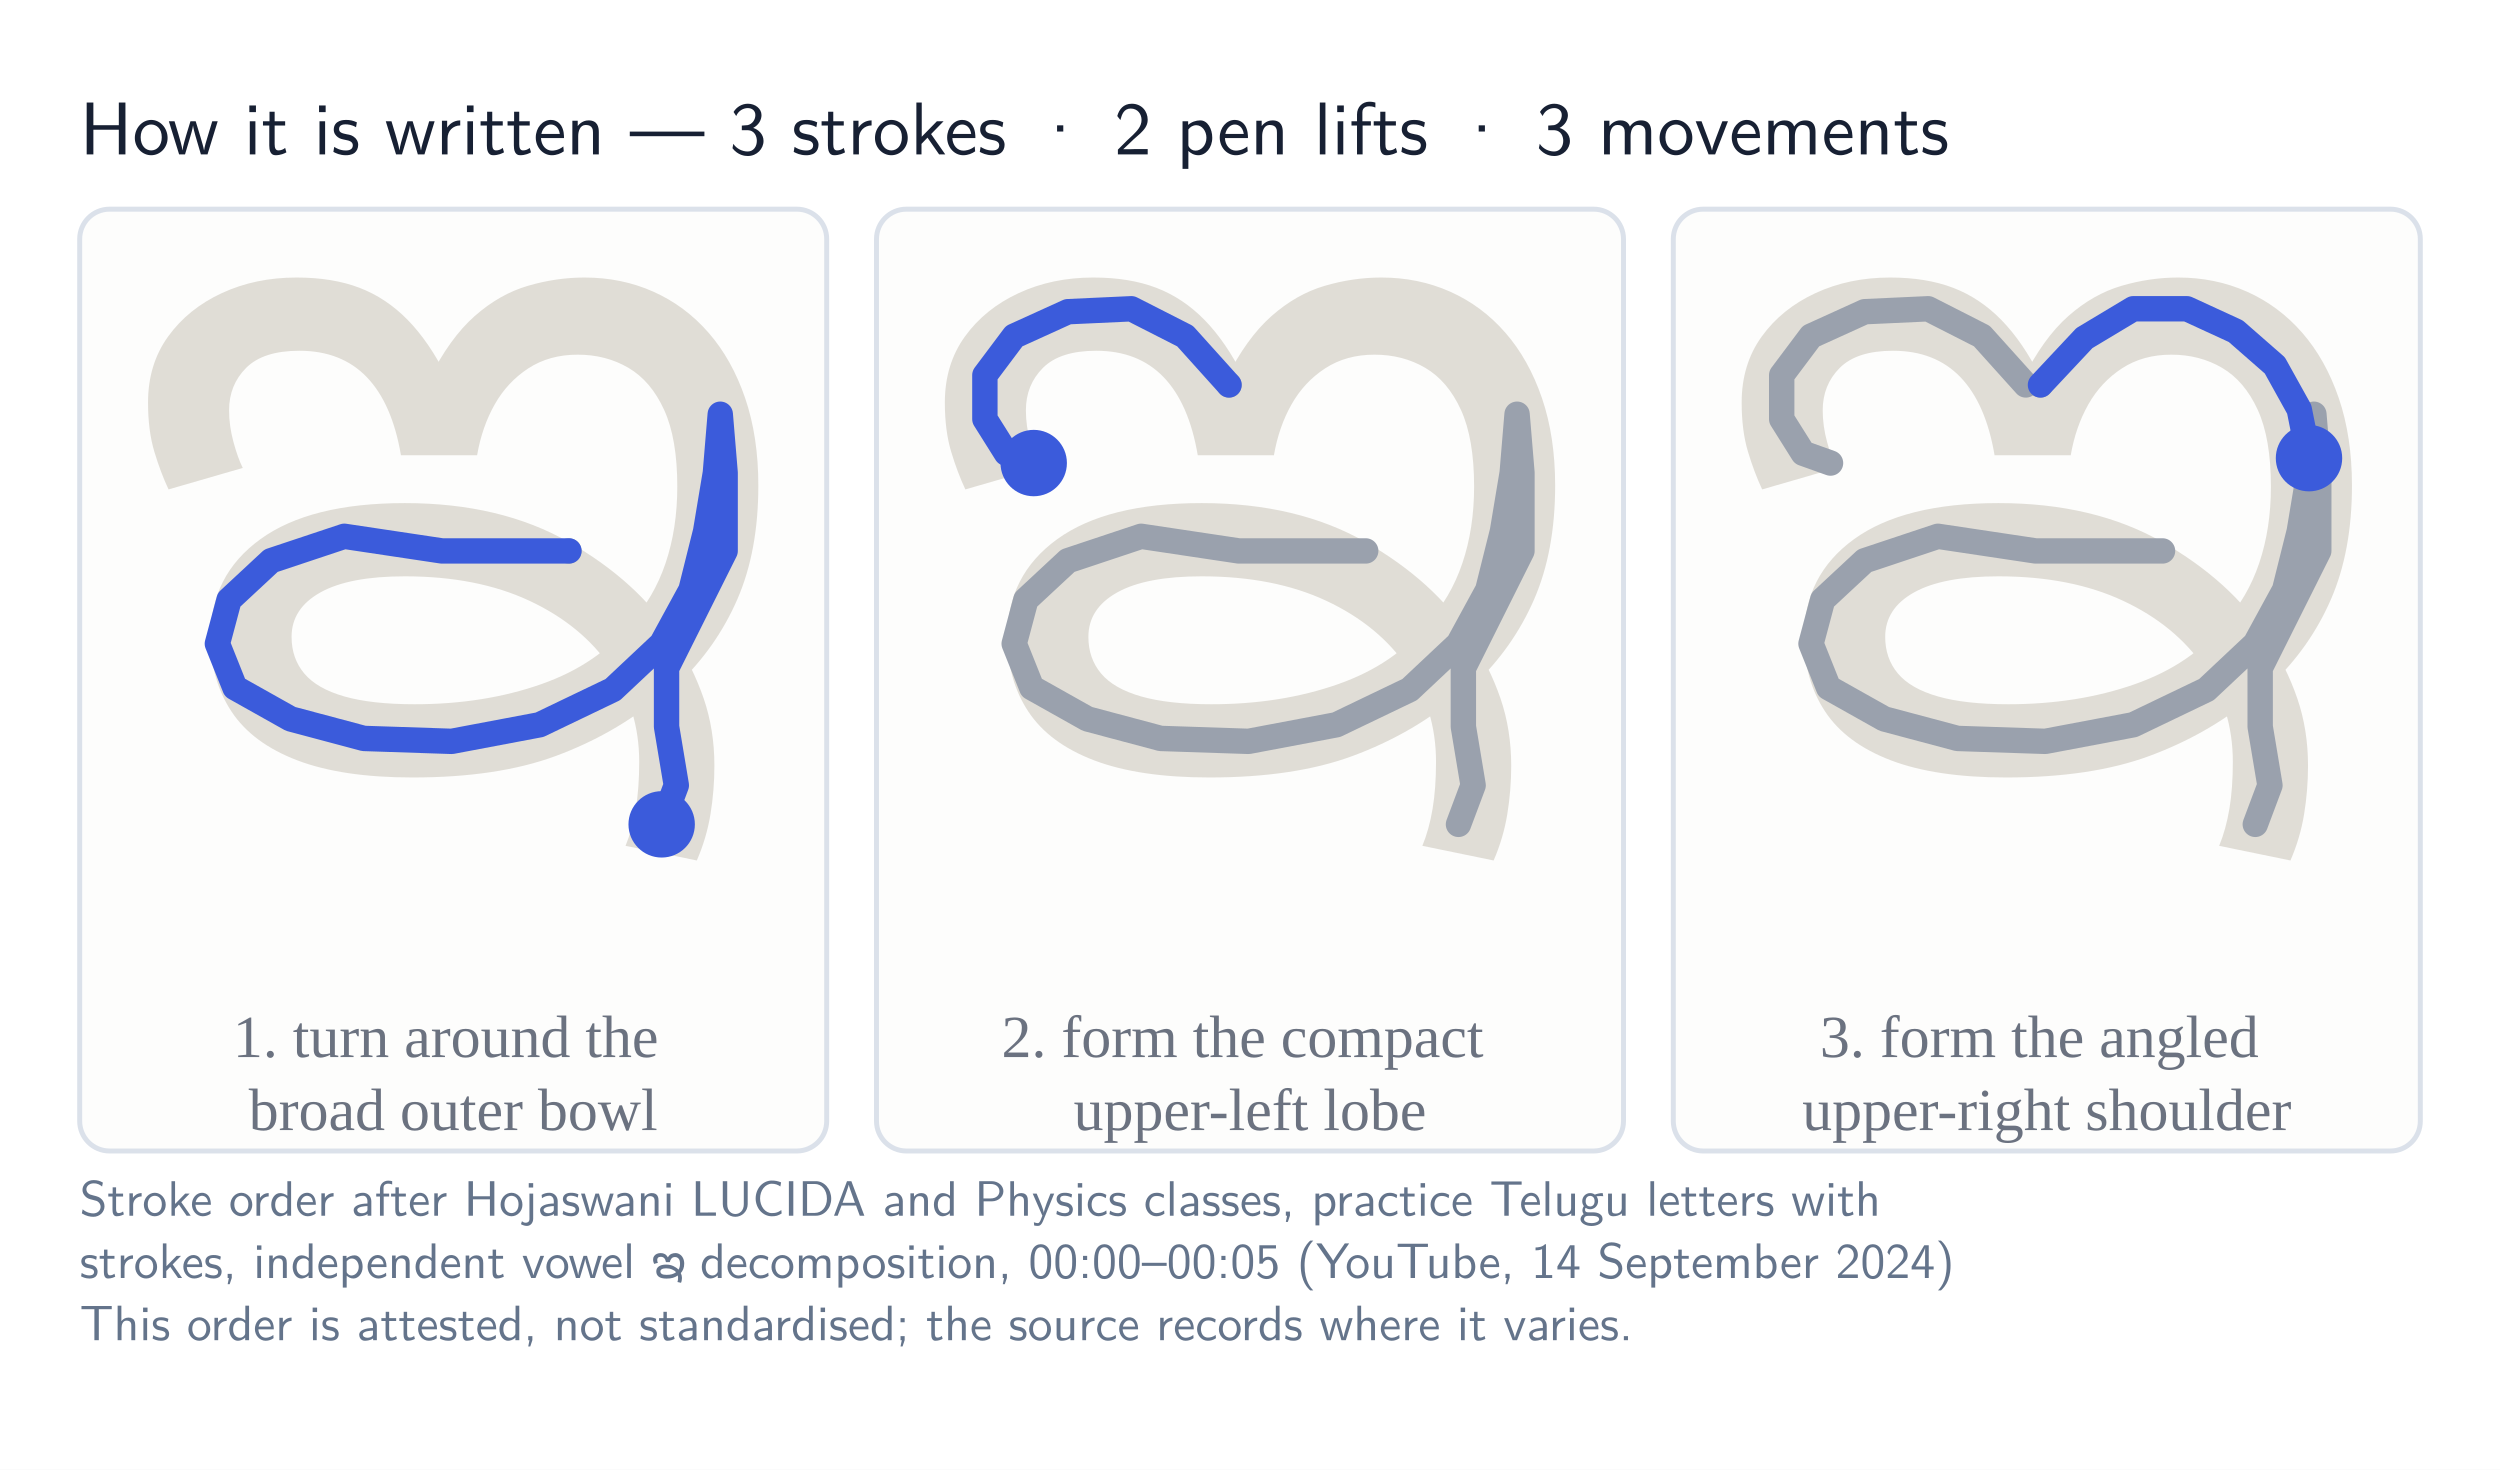
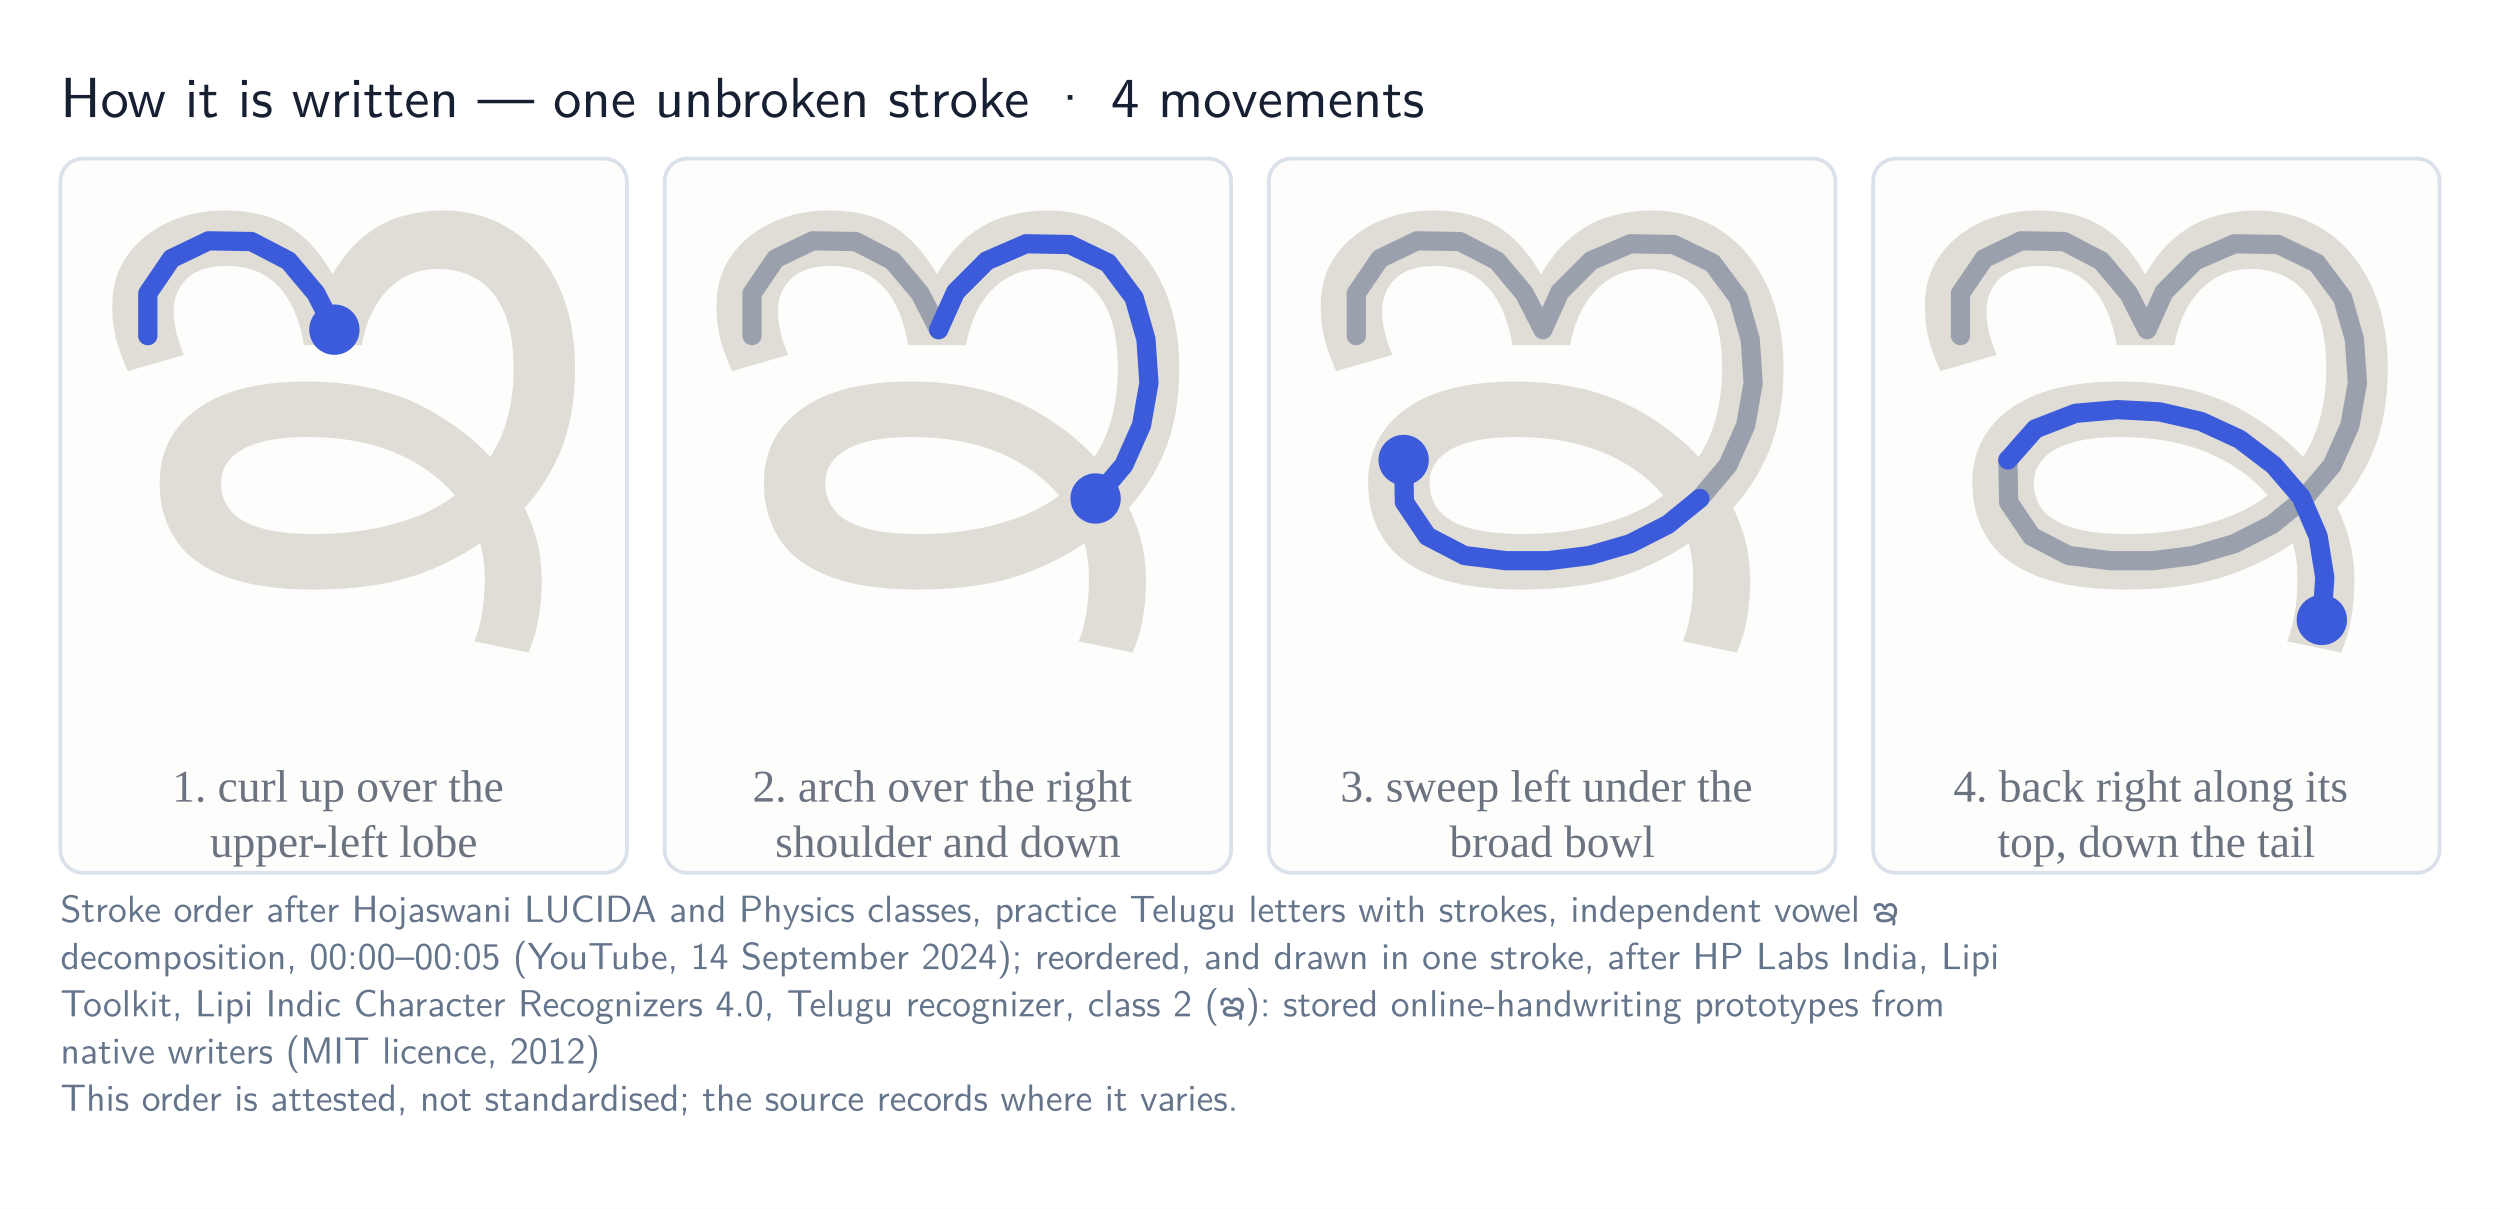
- <svg xmlns="http://www.w3.org/2000/svg" width="502" height="295.12" viewBox="0 0 502 295.12" role="img" aria-label="How to write ఇ: 3 strokes · 2 pen lifts · 3 movements">
-   <rect x="0" y="0" width="502" height="295.12" fill="#ffffff" />
-   <text x="16" y="31" font-family="Latin Modern Sans, sans-serif" font-size="15" fill="#172033">How it is written — 3 strokes · 2 pen lifts · 3 movements</text>
+ <svg xmlns="http://www.w3.org/2000/svg" width="662" height="320.12" viewBox="0 0 662 320.12" role="img" aria-label="How to write ఇ: one unbroken stroke · 4 movements">
+   <rect x="0" y="0" width="662" height="320.12" fill="#ffffff" />
+   <text x="16" y="31" font-family="Latin Modern Sans, sans-serif" font-size="15" fill="#172033">How it is written — one unbroken stroke · 4 movements</text>
  <rect x="16" y="42" width="150" height="189.12" rx="6" fill="#fdfdfc" stroke="#dbe1ea" stroke-width="1" />
  <svg x="16" y="42" width="150" height="189.12" viewBox="-41 -570 765 964.5" preserveAspectRatio="xMidYMid meet" overflow="hidden">
    <g transform="scale(1,-1)">
      <path class="ductus__glyph" d="M300 -12Q228 -12 182 5.5Q136 23 114.5 55.5Q93 88 93 132Q93 195 144 232Q195 269 292 269Q390 269 460 229Q530 189 567 132Q587 101 598 69Q609 37 609 0Q609 -25 605 -49.5Q601 -74 591 -97L518 -82Q525 -65 528.5 -44Q532 -23 532 4Q532 58 502.5 101Q473 144 419.5 169Q366 194 292 194Q235 194 205.5 177.5Q176 161 176 132Q176 110 189 94.5Q202 79 230 71Q258 63 302 63Q373 63 431.5 83.5Q490 104 523 146Q547 172 559 207.5Q571 243 571 286Q571 335 557.5 364.5Q544 394 521 407.5Q498 421 469 421Q440 421 418.5 407Q397 393 384 370Q371 347 366 318L288 318Q279 371 253 398Q227 425 184 425Q147 425 129.5 407.5Q112 390 112 364Q112 348 116.5 331.5Q121 315 126 305L50 283Q42 300 35.5 321.5Q29 343 29 372Q29 411 49.5 439.5Q70 468 104.5 484Q139 500 181 500Q218 500 245.5 489.5Q273 479 295 456.5Q317 434 335 398L317 396Q338 438 363.5 460.5Q389 483 418 491.5Q447 500 476 500Q514 500 546.5 485.5Q579 471 603 443.5Q627 416 640.5 376.5Q654 337 654 287Q654 220 632.5 170.5Q611 121 571 83Q568 80 565 78.5Q562 77 559 75Q556 73 552 70Q506 32 446.5 10Q387 -12 300 -12Z" fill="#e0ddd6" fill-rule="nonzero" />
-       <path class="ductus__done" d="M460 220 L460 220" fill="none" stroke="#9aa1ad" stroke-width="26" stroke-linecap="round" stroke-linejoin="round" />
-       <path class="ductus__pen" d="M460 220 L430 220 L330 220 L230 235 L155 210 L112 170 L100 125 L118 80 L175 48 L250 28 L340 25 L430 42 L505 78 L555 125 L585 180 L600 240 L610 300 L615 360 L620 300 L620 220 L590 160 L560 100 L560 40 L570 -20 L555 -60" fill="none" stroke="#3b5bdb" stroke-width="26" stroke-linecap="round" stroke-linejoin="round" />
-       <circle class="ductus__tip" cx="555" cy="-60" r="34" fill="#3b5bdb" />
+       <path class="ductus__done" d="M77 331 L77 331" fill="none" stroke="#9aa1ad" stroke-width="26" stroke-linecap="round" stroke-linejoin="round" />
+       <path class="ductus__pen" d="M77 331 L77 388 L109 435 L159 459 L217 458 L267 432 L304 388 L329 339" fill="none" stroke="#3b5bdb" stroke-width="26" stroke-linecap="round" stroke-linejoin="round" />
+       <circle class="ductus__tip" cx="329" cy="339" r="34" fill="#3b5bdb" />
    </g>
    <text class="ductus__caption" x="341.5" y="298.3" text-anchor="middle" font-size="61.3" fill="#6b7280">
-       <tspan x="341.5" y="298.3">1. turn around the</tspan>
-       <tspan x="341.5" y="373.1">broad outer bowl</tspan>
+       <tspan x="341.5" y="298.3">1. curl up over the</tspan>
+       <tspan x="341.5" y="373.1">upper-left lobe</tspan>
    </text>
  </svg>
  <rect x="176" y="42" width="150" height="189.12" rx="6" fill="#fdfdfc" stroke="#dbe1ea" stroke-width="1" />
  <svg x="176" y="42" width="150" height="189.12" viewBox="-41 -570 765 964.5" preserveAspectRatio="xMidYMid meet" overflow="hidden">
    <g transform="scale(1,-1)">
      <path class="ductus__glyph" d="M300 -12Q228 -12 182 5.5Q136 23 114.5 55.5Q93 88 93 132Q93 195 144 232Q195 269 292 269Q390 269 460 229Q530 189 567 132Q587 101 598 69Q609 37 609 0Q609 -25 605 -49.5Q601 -74 591 -97L518 -82Q525 -65 528.5 -44Q532 -23 532 4Q532 58 502.5 101Q473 144 419.5 169Q366 194 292 194Q235 194 205.5 177.5Q176 161 176 132Q176 110 189 94.5Q202 79 230 71Q258 63 302 63Q373 63 431.5 83.5Q490 104 523 146Q547 172 559 207.5Q571 243 571 286Q571 335 557.5 364.5Q544 394 521 407.5Q498 421 469 421Q440 421 418.5 407Q397 393 384 370Q371 347 366 318L288 318Q279 371 253 398Q227 425 184 425Q147 425 129.5 407.5Q112 390 112 364Q112 348 116.5 331.5Q121 315 126 305L50 283Q42 300 35.5 321.5Q29 343 29 372Q29 411 49.5 439.5Q70 468 104.5 484Q139 500 181 500Q218 500 245.5 489.5Q273 479 295 456.5Q317 434 335 398L317 396Q338 438 363.5 460.5Q389 483 418 491.5Q447 500 476 500Q514 500 546.5 485.5Q579 471 603 443.5Q627 416 640.5 376.5Q654 337 654 287Q654 220 632.5 170.5Q611 121 571 83Q568 80 565 78.5Q562 77 559 75Q556 73 552 70Q506 32 446.5 10Q387 -12 300 -12Z" fill="#e0ddd6" fill-rule="nonzero" />
-       <path class="ductus__done" d="M460 220 L430 220 L330 220 L230 235 L155 210 L112 170 L100 125 L118 80 L175 48 L250 28 L340 25 L430 42 L505 78 L555 125 L585 180 L600 240 L610 300 L615 360 L620 300 L620 220 L590 160 L560 100 L560 40 L570 -20 L555 -60" fill="none" stroke="#9aa1ad" stroke-width="26" stroke-linecap="round" stroke-linejoin="round" />
-       <path class="ductus__done" d="M320 390 L320 390" fill="none" stroke="#9aa1ad" stroke-width="26" stroke-linecap="round" stroke-linejoin="round" />
-       <path class="ductus__pen" d="M320 390 L275 440 L220 468 L155 465 L100 440 L70 400 L70 355 L92 320 L120 310" fill="none" stroke="#3b5bdb" stroke-width="26" stroke-linecap="round" stroke-linejoin="round" />
-       <circle class="ductus__tip" cx="120" cy="310" r="34" fill="#3b5bdb" />
+       <path class="ductus__done" d="M77 331 L77 388 L109 435 L159 459 L217 458 L267 432 L304 388 L329 339 L329 339" fill="none" stroke="#9aa1ad" stroke-width="26" stroke-linecap="round" stroke-linejoin="round" />
+       <path class="ductus__pen" d="M329 339 L352 390 L394 432 L447 455 L506 454 L558 429 L593 382 L609 326 L613 267 L603 210 L579 156 L541 111" fill="none" stroke="#3b5bdb" stroke-width="26" stroke-linecap="round" stroke-linejoin="round" />
+       <circle class="ductus__tip" cx="541" cy="111" r="34" fill="#3b5bdb" />
    </g>
    <text class="ductus__caption" x="341.5" y="298.3" text-anchor="middle" font-size="61.3" fill="#6b7280">
-       <tspan x="341.5" y="298.3">2. form the compact</tspan>
-       <tspan x="341.5" y="373.1">upper-left lobe</tspan>
+       <tspan x="341.5" y="298.3">2. arch over the right</tspan>
+       <tspan x="341.5" y="373.1">shoulder and down</tspan>
    </text>
  </svg>
  <rect x="336" y="42" width="150" height="189.12" rx="6" fill="#fdfdfc" stroke="#dbe1ea" stroke-width="1" />
  <svg x="336" y="42" width="150" height="189.12" viewBox="-41 -570 765 964.5" preserveAspectRatio="xMidYMid meet" overflow="hidden">
    <g transform="scale(1,-1)">
      <path class="ductus__glyph" d="M300 -12Q228 -12 182 5.5Q136 23 114.5 55.5Q93 88 93 132Q93 195 144 232Q195 269 292 269Q390 269 460 229Q530 189 567 132Q587 101 598 69Q609 37 609 0Q609 -25 605 -49.5Q601 -74 591 -97L518 -82Q525 -65 528.5 -44Q532 -23 532 4Q532 58 502.5 101Q473 144 419.5 169Q366 194 292 194Q235 194 205.5 177.5Q176 161 176 132Q176 110 189 94.5Q202 79 230 71Q258 63 302 63Q373 63 431.5 83.5Q490 104 523 146Q547 172 559 207.5Q571 243 571 286Q571 335 557.5 364.5Q544 394 521 407.5Q498 421 469 421Q440 421 418.5 407Q397 393 384 370Q371 347 366 318L288 318Q279 371 253 398Q227 425 184 425Q147 425 129.5 407.5Q112 390 112 364Q112 348 116.5 331.5Q121 315 126 305L50 283Q42 300 35.5 321.5Q29 343 29 372Q29 411 49.5 439.5Q70 468 104.5 484Q139 500 181 500Q218 500 245.5 489.5Q273 479 295 456.5Q317 434 335 398L317 396Q338 438 363.5 460.5Q389 483 418 491.5Q447 500 476 500Q514 500 546.5 485.5Q579 471 603 443.5Q627 416 640.5 376.5Q654 337 654 287Q654 220 632.5 170.5Q611 121 571 83Q568 80 565 78.5Q562 77 559 75Q556 73 552 70Q506 32 446.5 10Q387 -12 300 -12Z" fill="#e0ddd6" fill-rule="nonzero" />
-       <path class="ductus__done" d="M460 220 L430 220 L330 220 L230 235 L155 210 L112 170 L100 125 L118 80 L175 48 L250 28 L340 25 L430 42 L505 78 L555 125 L585 180 L600 240 L610 300 L615 360 L620 300 L620 220 L590 160 L560 100 L560 40 L570 -20 L555 -60" fill="none" stroke="#9aa1ad" stroke-width="26" stroke-linecap="round" stroke-linejoin="round" />
-       <path class="ductus__done" d="M320 390 L275 440 L220 468 L155 465 L100 440 L70 400 L70 355 L92 320 L120 310" fill="none" stroke="#9aa1ad" stroke-width="26" stroke-linecap="round" stroke-linejoin="round" />
-       <path class="ductus__done" d="M335 390 L335 390" fill="none" stroke="#9aa1ad" stroke-width="26" stroke-linecap="round" stroke-linejoin="round" />
-       <path class="ductus__pen" d="M335 390 L380 438 L430 468 L485 468 L535 445 L575 410 L600 365 L610 315" fill="none" stroke="#3b5bdb" stroke-width="26" stroke-linecap="round" stroke-linejoin="round" />
-       <circle class="ductus__tip" cx="610" cy="315" r="34" fill="#3b5bdb" />
+       <path class="ductus__done" d="M77 331 L77 388 L109 435 L159 459 L217 458 L267 432 L304 388 L329 339 L352 390 L394 432 L447 455 L506 454 L558 429 L593 382 L609 326 L613 267 L603 210 L579 156 L541 111 L541 111" fill="none" stroke="#9aa1ad" stroke-width="26" stroke-linecap="round" stroke-linejoin="round" />
+       <path class="ductus__pen" d="M541 111 L498 76 L447 50 L392 34 L336 27 L279 27 L223 34 L173 60 L142 106 L141 163" fill="none" stroke="#3b5bdb" stroke-width="26" stroke-linecap="round" stroke-linejoin="round" />
+       <circle class="ductus__tip" cx="141" cy="163" r="34" fill="#3b5bdb" />
    </g>
    <text class="ductus__caption" x="341.5" y="298.3" text-anchor="middle" font-size="61.3" fill="#6b7280">
-       <tspan x="341.5" y="298.3">3. form the angled</tspan>
-       <tspan x="341.5" y="373.1">upper-right shoulder</tspan>
+       <tspan x="341.5" y="298.3">3. sweep left under the</tspan>
+       <tspan x="341.5" y="373.1">broad bowl</tspan>
    </text>
  </svg>
-   <text x="16" y="244.12" font-family="Latin Modern Sans, sans-serif" font-size="10" fill="#64748b">Stroke order after Hojaswani LUCIDA and Physics classes, practice Telugu letters with</text>
-   <text x="16" y="256.62" font-family="Latin Modern Sans, sans-serif" font-size="10" fill="#64748b">strokes, independent vowel ఇ decomposition, 00:00–00:05 (YouTube, 14 September 2024)</text>
-   <text x="16" y="269.12" font-family="Latin Modern Sans, sans-serif" font-size="10" fill="#64748b">This order is attested, not standardised; the source records where it varies.</text>
+   <rect x="496" y="42" width="150" height="189.12" rx="6" fill="#fdfdfc" stroke="#dbe1ea" stroke-width="1" />
+   <svg x="496" y="42" width="150" height="189.12" viewBox="-41 -570 765 964.5" preserveAspectRatio="xMidYMid meet" overflow="hidden">
+     <g transform="scale(1,-1)">
+       <path class="ductus__glyph" d="M300 -12Q228 -12 182 5.5Q136 23 114.5 55.5Q93 88 93 132Q93 195 144 232Q195 269 292 269Q390 269 460 229Q530 189 567 132Q587 101 598 69Q609 37 609 0Q609 -25 605 -49.5Q601 -74 591 -97L518 -82Q525 -65 528.5 -44Q532 -23 532 4Q532 58 502.5 101Q473 144 419.5 169Q366 194 292 194Q235 194 205.5 177.5Q176 161 176 132Q176 110 189 94.5Q202 79 230 71Q258 63 302 63Q373 63 431.5 83.5Q490 104 523 146Q547 172 559 207.5Q571 243 571 286Q571 335 557.5 364.5Q544 394 521 407.5Q498 421 469 421Q440 421 418.5 407Q397 393 384 370Q371 347 366 318L288 318Q279 371 253 398Q227 425 184 425Q147 425 129.5 407.5Q112 390 112 364Q112 348 116.5 331.5Q121 315 126 305L50 283Q42 300 35.5 321.5Q29 343 29 372Q29 411 49.5 439.5Q70 468 104.5 484Q139 500 181 500Q218 500 245.5 489.5Q273 479 295 456.5Q317 434 335 398L317 396Q338 438 363.5 460.5Q389 483 418 491.5Q447 500 476 500Q514 500 546.5 485.5Q579 471 603 443.5Q627 416 640.5 376.5Q654 337 654 287Q654 220 632.5 170.5Q611 121 571 83Q568 80 565 78.5Q562 77 559 75Q556 73 552 70Q506 32 446.5 10Q387 -12 300 -12Z" fill="#e0ddd6" fill-rule="nonzero" />
+       <path class="ductus__done" d="M77 331 L77 388 L109 435 L159 459 L217 458 L267 432 L304 388 L329 339 L352 390 L394 432 L447 455 L506 454 L558 429 L593 382 L609 326 L613 267 L603 210 L579 156 L541 111 L498 76 L447 50 L392 34 L336 27 L279 27 L223 34 L173 60 L142 106 L141 163 L141 163" fill="none" stroke="#9aa1ad" stroke-width="26" stroke-linecap="round" stroke-linejoin="round" />
+       <path class="ductus__pen" d="M141 163 L178 205 L232 226 L289 231 L346 228 L402 215 L454 191 L500 156 L537 113 L560 60 L569 4 L565 -53" fill="none" stroke="#3b5bdb" stroke-width="26" stroke-linecap="round" stroke-linejoin="round" />
+       <circle class="ductus__tip" cx="565" cy="-53" r="34" fill="#3b5bdb" />
+     </g>
+     <text class="ductus__caption" x="341.5" y="298.3" text-anchor="middle" font-size="61.3" fill="#6b7280">
+       <tspan x="341.5" y="298.3">4. back right along its</tspan>
+       <tspan x="341.5" y="373.1">top, down the tail</tspan>
+     </text>
+   </svg>
+   <text x="16" y="244.12" font-family="Latin Modern Sans, sans-serif" font-size="10" fill="#64748b">Stroke order after Hojaswani LUCIDA and Physics classes, practice Telugu letters with strokes, independent vowel ఇ</text>
+   <text x="16" y="256.62" font-family="Latin Modern Sans, sans-serif" font-size="10" fill="#64748b">decomposition, 00:00–00:05 (YouTube, 14 September 2024); reordered, and drawn in one stroke, after HP Labs India, Lipi</text>
+   <text x="16" y="269.12" font-family="Latin Modern Sans, sans-serif" font-size="10" fill="#64748b">Toolkit, Lipi Indic Character Recognizers 4.0, Telugu recognizer, class 2 (ఇ): stored online-handwriting prototypes from</text>
+   <text x="16" y="281.62" font-family="Latin Modern Sans, sans-serif" font-size="10" fill="#64748b">native writers (MIT licence, 2012)</text>
+   <text x="16" y="294.12" font-family="Latin Modern Sans, sans-serif" font-size="10" fill="#64748b">This order is attested, not standardised; the source records where it varies.</text>
</svg>
